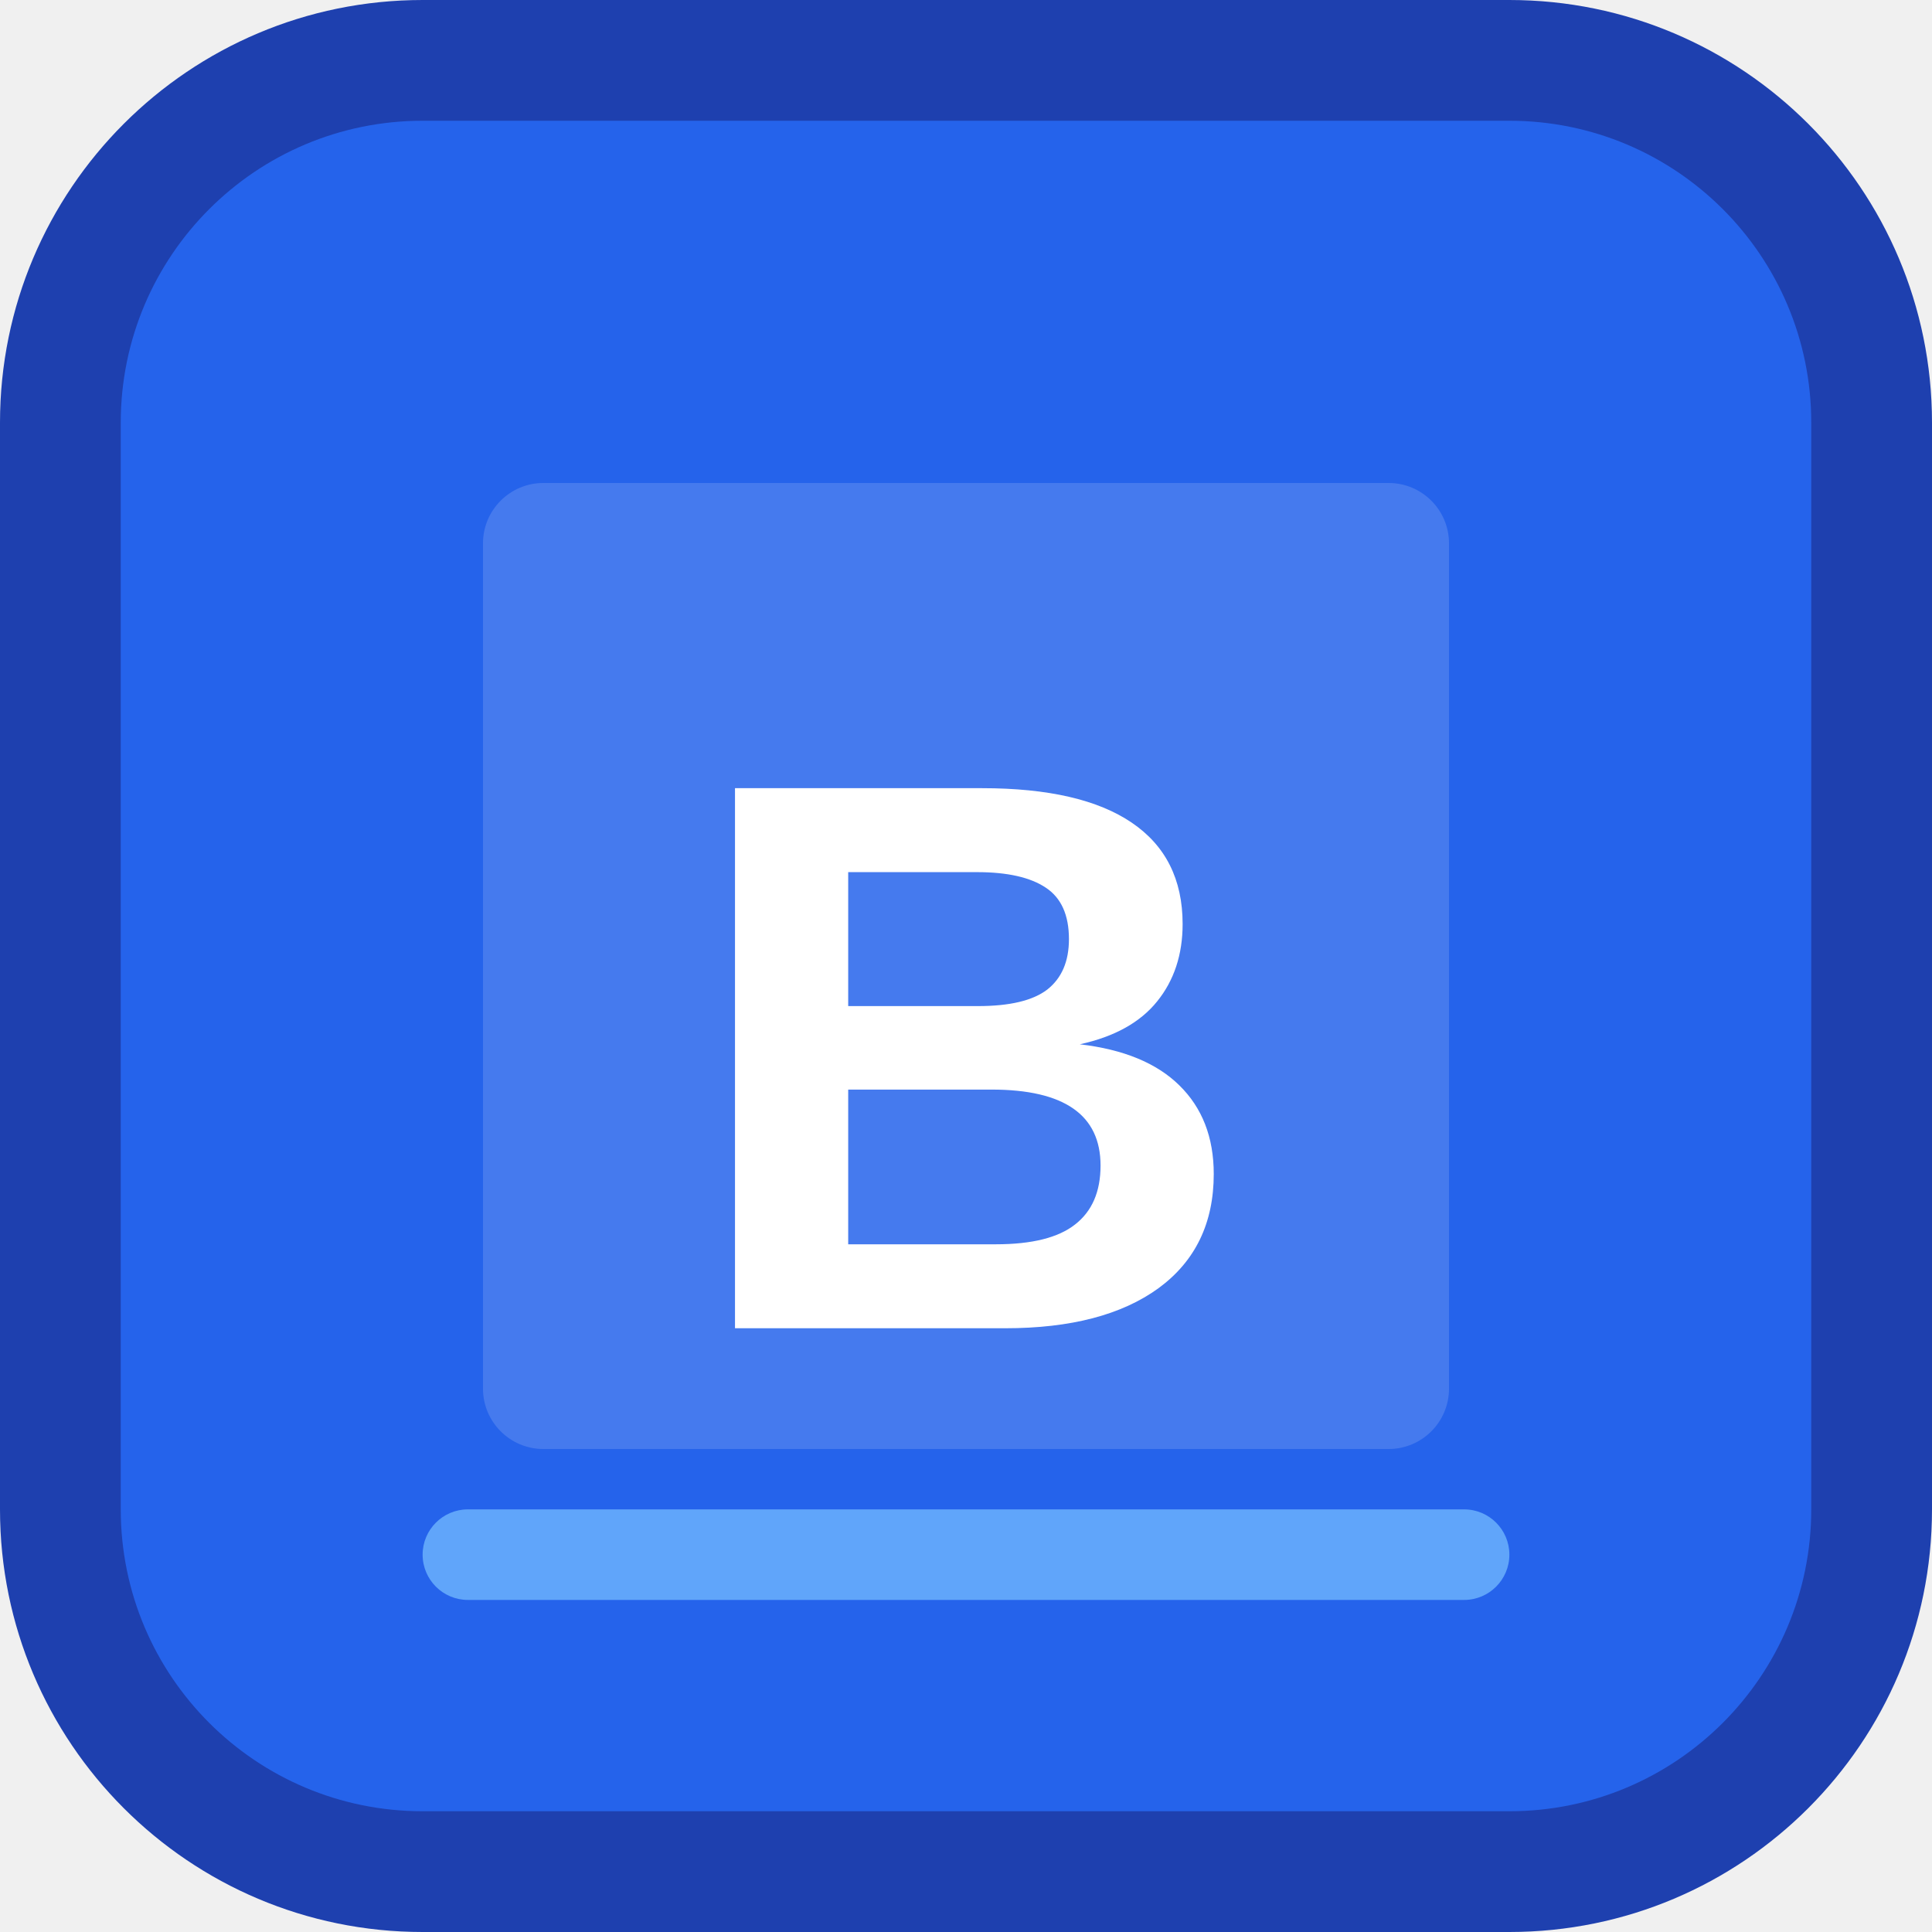
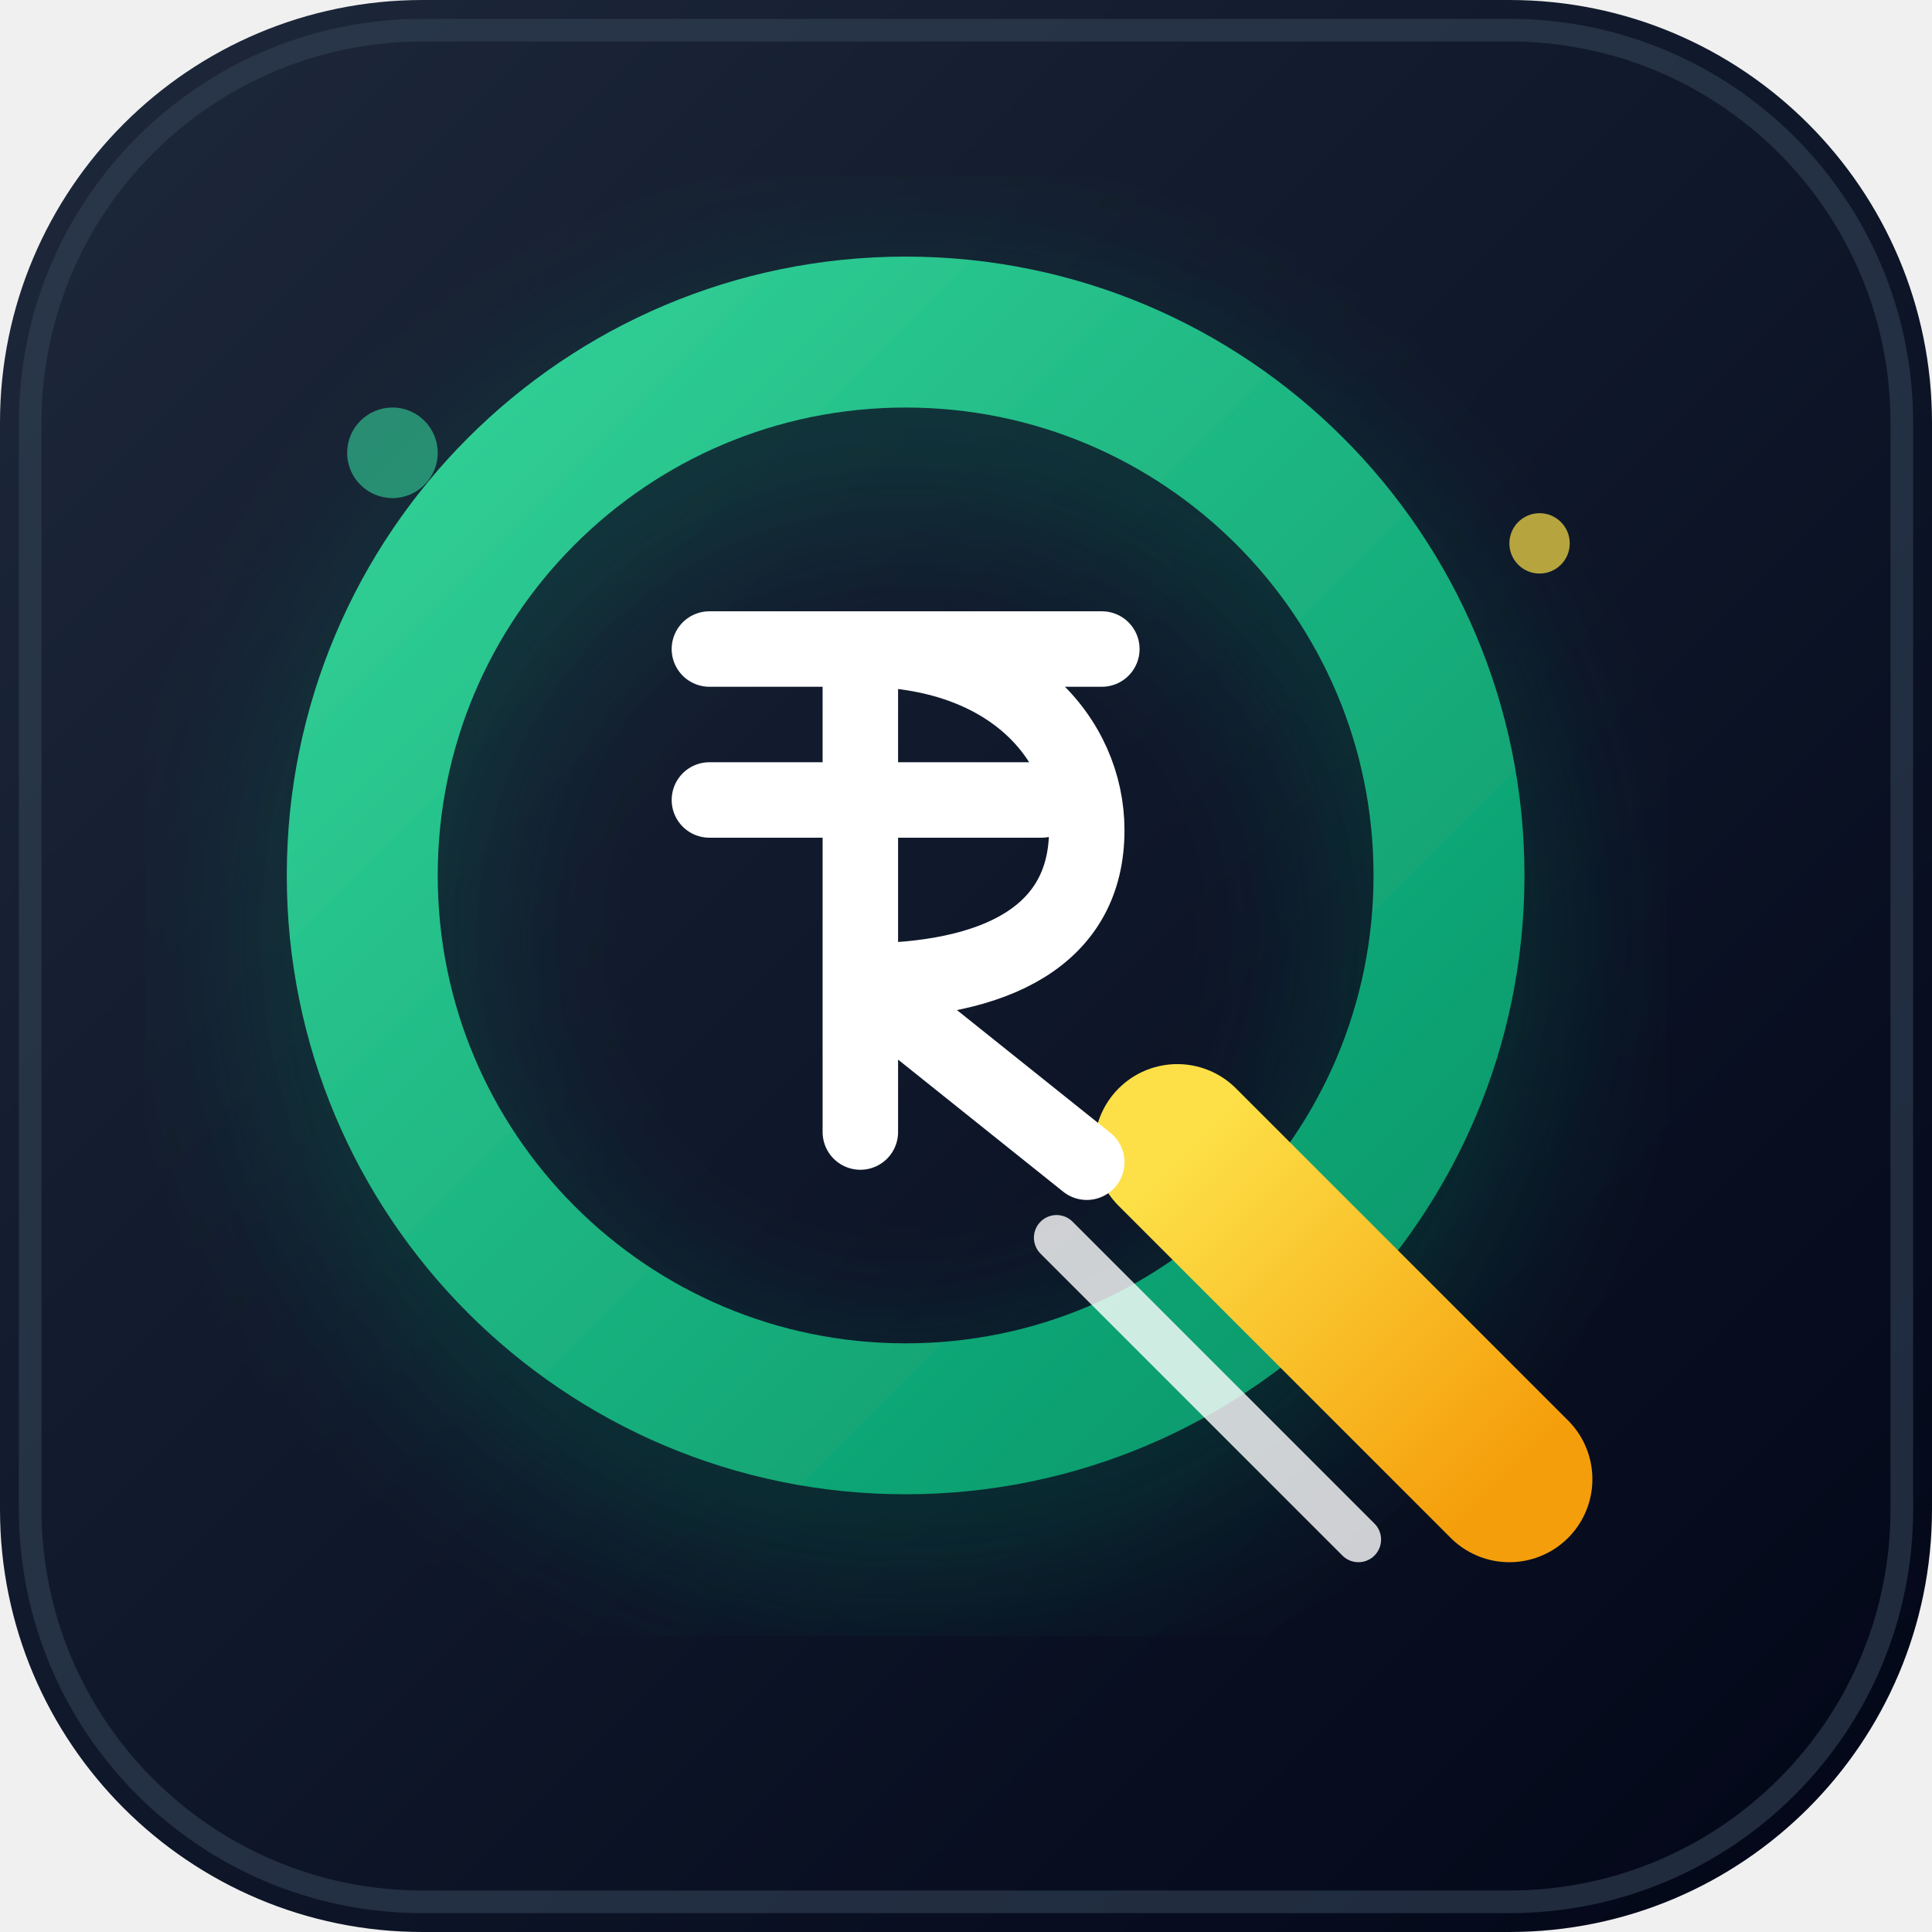
- <svg xmlns="http://www.w3.org/2000/svg" viewBox="0 0 64 64" fill="none">
-   <rect width="64" height="64" rx="14" fill="#1e40af" />
-   <rect x="4" y="4" width="56" height="56" rx="10" fill="#2563eb" />
-   <path d="M18 16h28a2 2 0 012 2v28a2 2 0 01-2 2H18a2 2 0 01-2-2V18a2 2 0 012-2z" fill="#fff" opacity="0.15" />
-   <text x="32" y="44" text-anchor="middle" font-family="Arial,sans-serif" font-weight="bold" font-size="26" fill="#fff">B</text>
-   <rect x="14" y="50" width="36" height="3" rx="1.5" fill="#60a5fa" />
+ <svg xmlns="http://www.w3.org/2000/svg" viewBox="0 0 128 128" fill="none">
+   <defs>
+     <linearGradient id="qgst-bg" x1="0%" y1="0%" x2="100%" y2="100%">
+       <stop offset="0%" stop-color="#1E293B" />
+       <stop offset="50%" stop-color="#0F172A" />
+       <stop offset="100%" stop-color="#020617" />
+     </linearGradient>
+     <linearGradient id="qgst-emerald" x1="0%" y1="0%" x2="100%" y2="100%">
+       <stop offset="0%" stop-color="#34D399" />
+       <stop offset="100%" stop-color="#059669" />
+     </linearGradient>
+     <linearGradient id="qgst-amber" x1="0%" y1="0%" x2="100%" y2="100%">
+       <stop offset="0%" stop-color="#FDE047" />
+       <stop offset="100%" stop-color="#F59E0B" />
+     </linearGradient>
+     <filter id="qgst-glow" x="-20%" y="-20%" width="140%" height="140%">
+       <feDropShadow dx="0" dy="4" stdDeviation="6" flood-color="#059669" flood-opacity="0.3" />
+     </filter>
+   </defs>
+   <rect width="128" height="128" rx="28" fill="url(#qgst-bg)" />
+   <rect x="2" y="2" width="124" height="124" rx="26" stroke="#334155" stroke-width="1.5" stroke-opacity="0.6" />
+   <circle cx="60" cy="58" r="36" stroke="url(#qgst-emerald)" stroke-width="10" stroke-linecap="round" filter="url(#qgst-glow)" />
+   <path d="M78 76 L100 98" stroke="url(#qgst-amber)" stroke-width="11" stroke-linecap="round" />
+   <path d="M70 82 L90 102" stroke="#FFFFFF" stroke-width="3" stroke-linecap="round" opacity="0.8" />
+   <path d="M47 43 H73" stroke="#FFFFFF" stroke-width="5" stroke-linecap="round" />
+   <path d="M47 53 H69" stroke="#FFFFFF" stroke-width="5" stroke-linecap="round" />
+   <path d="M57 43 V75 M57 43 C67 43 72 49 72 55 C72 62 66 65 57 65 L72 77" stroke="#FFFFFF" stroke-width="5" stroke-linecap="round" stroke-linejoin="round" />
+   <circle cx="26" cy="30" r="3" fill="#34D399" opacity="0.6" />
+   <circle cx="102" cy="36" r="2" fill="#FDE047" opacity="0.7" />
</svg>
